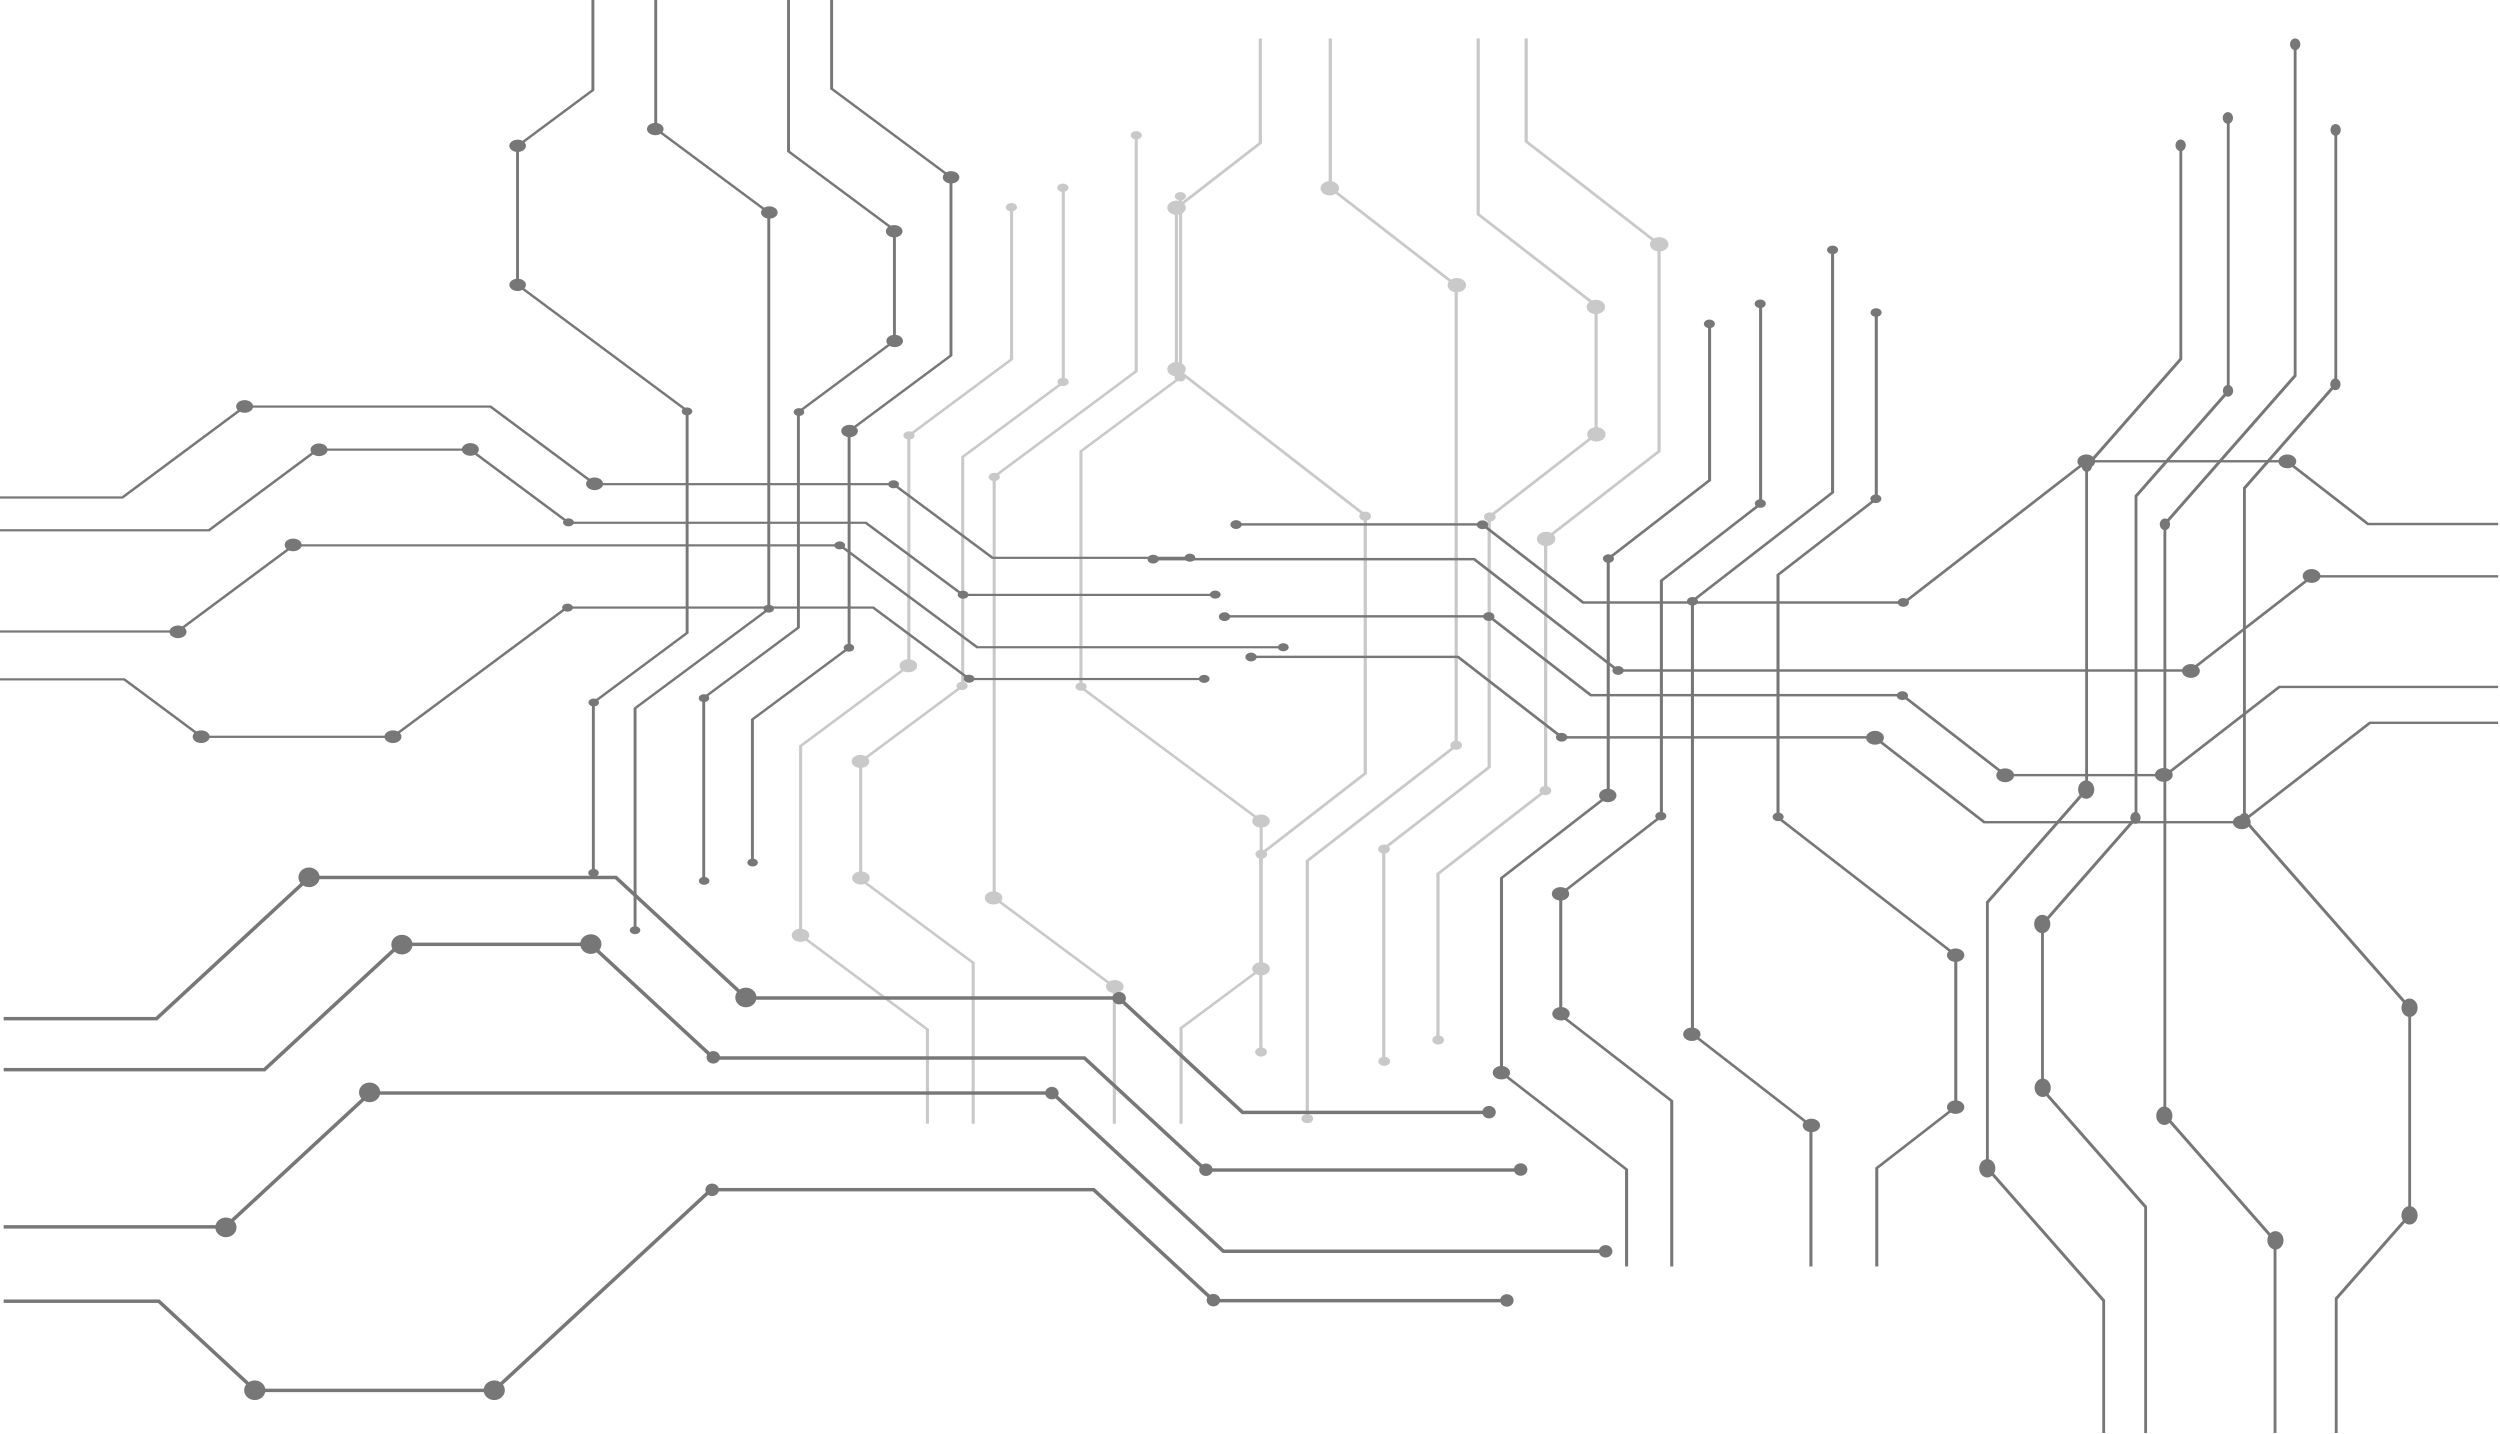
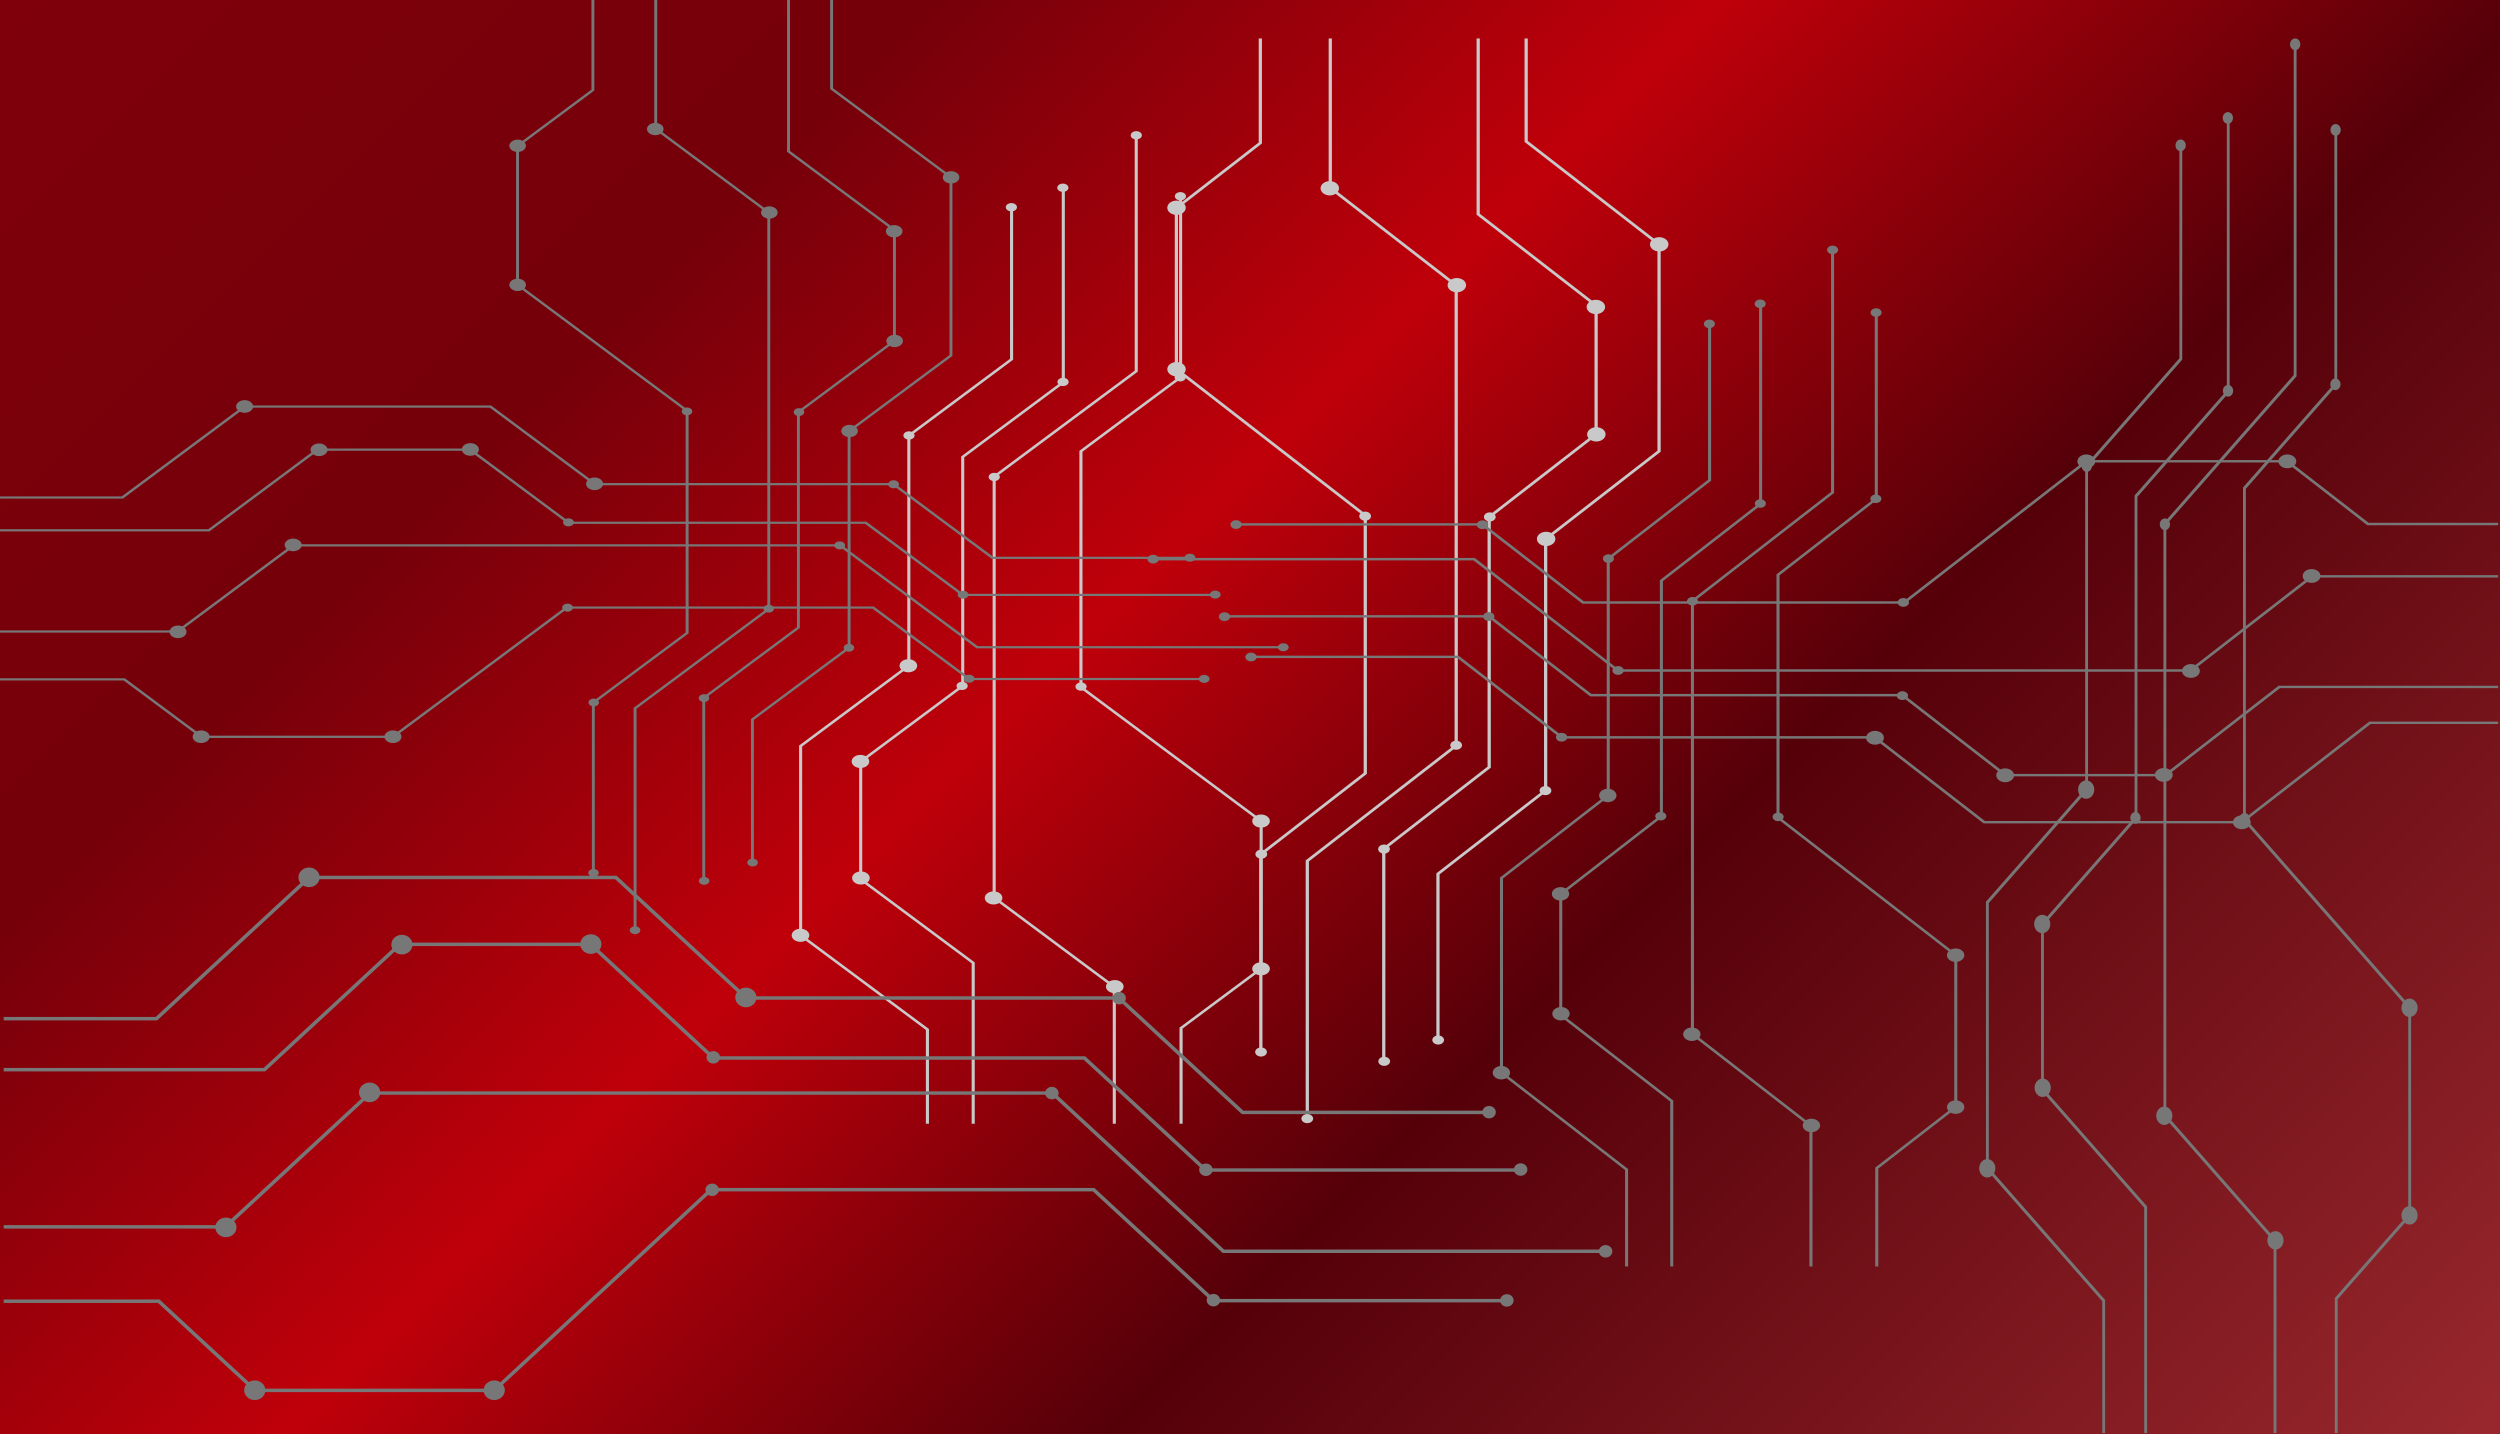
<svg xmlns="http://www.w3.org/2000/svg" viewBox="0 0 1366 783">
  <defs>
    <style>.a{fill:url(#a);}.b{fill:#c9c9c9;}.c{fill:#777;}</style>
    <linearGradient id="a" x1="1216.5" y1="917.5" x2="149.5" y2="-149.5" gradientUnits="userSpaceOnUse">
      <stop offset="0" stop-color="#97272d" />
      <stop offset="0.35" stop-color="#550009" />
      <stop offset="0.56" stop-color="#bf000a" />
      <stop offset="0.76" stop-color="#75000a" />
      <stop offset="1" stop-color="#7f000a" />
    </linearGradient>
  </defs>
-   <rect class="a" />
+   <rect class="a" width="1366" height="786" />
  <polygon class="b" points="553.57 113.36 553.57 196.57 497.43 238.29 497.43 363.94 438.3 407.88 438.3 510.75 507.59 562.24 507.59 614 505.9 614 505.9 562.76 436.61 511.27 436.61 407.36 495.74 363.42 495.74 237.77 551.88 196.05 551.88 113.36 553.57 113.36" />
  <polygon class="b" points="689.94 448.41 689.94 529.46 646.18 561.99 646.18 614 644.49 614 644.49 561.47 688.25 528.94 688.25 448.93 589.78 375.75 589.78 246.29 644.23 205.83 644.23 107.16 645.92 107.16 645.92 206.35 591.47 246.81 591.47 375.23 689.94 448.41" />
  <polygon class="b" points="581.83 102.51 581.83 209.06 526.87 249.91 526.87 374.97 471.12 416.4 471.12 480.16 532.6 525.85 532.6 614 530.91 614 530.91 526.37 469.43 480.68 469.43 415.88 525.18 374.45 525.18 249.39 580.14 208.54 580.14 102.51 581.83 102.51" />
  <polygon class="b" points="621.69 73.86 621.69 203.06 544.06 260.75 544.06 490.22 609.71 539.01 609.71 614 608.01 614 608.01 539.53 542.37 490.75 542.37 260.23 620 202.54 620 73.86 621.69 73.86" />
  <ellipse class="b" cx="437.39" cy="511.05" rx="4.82" ry="3.58" />
  <ellipse class="b" cx="470.15" cy="416.05" rx="4.82" ry="3.58" />
  <ellipse class="b" cx="470.41" cy="479.74" rx="4.82" ry="3.58" />
  <ellipse class="b" cx="496.33" cy="363.77" rx="4.82" ry="3.58" />
  <ellipse class="b" cx="609.12" cy="539.08" rx="4.82" ry="3.58" />
  <ellipse class="b" cx="689.03" cy="529.35" rx="4.82" ry="3.58" />
  <ellipse class="b" cx="689.03" cy="448.62" rx="4.82" ry="3.58" />
  <ellipse class="b" cx="542.89" cy="490.63" rx="4.82" ry="3.58" />
  <ellipse class="b" cx="496.68" cy="237.94" rx="3.06" ry="2.27" />
  <ellipse class="b" cx="590.69" cy="375.15" rx="3.06" ry="2.27" />
  <ellipse class="b" cx="543.25" cy="260.61" rx="3.06" ry="2.27" />
  <ellipse class="b" cx="525.7" cy="374.76" rx="3.06" ry="2.27" />
  <ellipse class="b" cx="644.84" cy="206.15" rx="3.06" ry="2.27" />
  <ellipse class="b" cx="580.75" cy="102.58" rx="3.06" ry="2.27" />
  <ellipse class="b" cx="620.87" cy="73.93" rx="3.06" ry="2.27" />
  <ellipse class="b" cx="552.62" cy="113.23" rx="3.06" ry="2.27" />
  <ellipse class="b" cx="644.97" cy="107.23" rx="3.06" ry="2.27" />
  <ellipse class="b" cx="580.85" cy="208.68" rx="3.06" ry="2.27" />
  <polygon class="c" points="650.01 305.4 541.96 305.4 487.8 265.14 324.67 265.14 267.61 222.74 134.06 222.74 67.2 272.43 0 272.43 0 271.22 66.52 271.22 133.38 221.53 268.28 221.53 325.34 263.93 488.47 263.93 542.64 304.19 650.01 304.19 650.01 305.4" />
  <polygon class="c" points="215 403.19 109.76 403.19 67.53 371.81 0 371.81 0 370.6 68.2 370.6 110.43 401.98 214.32 401.98 309.33 331.37 477.41 331.37 529.95 370.41 658.05 370.41 658.05 371.62 529.27 371.62 476.74 332.58 310.01 332.58 215 403.19" />
  <polygon class="c" points="664.08 325.67 525.75 325.67 472.71 286.25 310.34 286.25 256.55 246.28 173.77 246.28 114.45 290.36 0 290.36 0 289.15 113.78 289.15 173.1 245.06 257.22 245.06 311.01 285.04 473.39 285.04 526.43 324.46 664.08 324.46 664.08 325.67" />
  <polygon class="c" points="701.28 354.25 533.54 354.25 458.64 298.58 160.7 298.58 97.36 345.66 0 345.66 0 344.44 96.69 344.44 160.03 297.37 459.31 297.37 534.22 353.04 701.28 353.04 701.28 354.25" />
  <ellipse class="c" cx="133.66" cy="222.09" rx="4.65" ry="3.46" />
  <ellipse class="c" cx="257.01" cy="245.58" rx="4.65" ry="3.46" />
  <ellipse class="c" cx="174.32" cy="245.76" rx="4.65" ry="3.46" />
  <ellipse class="c" cx="324.88" cy="264.35" rx="4.65" ry="3.46" />
  <ellipse class="c" cx="97.27" cy="345.24" rx="4.65" ry="3.46" />
  <ellipse class="c" cx="109.91" cy="402.54" rx="4.65" ry="3.46" />
  <ellipse class="c" cx="214.72" cy="402.54" rx="4.65" ry="3.46" />
  <ellipse class="c" cx="160.18" cy="297.74" rx="4.65" ry="3.46" />
  <ellipse class="c" cx="488.26" cy="264.61" rx="2.95" ry="2.19" />
  <ellipse class="c" cx="310.11" cy="332.02" rx="2.95" ry="2.19" />
  <ellipse class="c" cx="458.82" cy="298" rx="2.95" ry="2.19" />
  <ellipse class="c" cx="310.61" cy="285.41" rx="2.95" ry="2.19" />
  <ellipse class="c" cx="529.52" cy="370.85" rx="2.95" ry="2.19" />
  <ellipse class="c" cx="664" cy="324.89" rx="2.95" ry="2.19" />
  <ellipse class="c" cx="701.2" cy="353.66" rx="2.95" ry="2.19" />
  <ellipse class="c" cx="650.17" cy="304.72" rx="2.95" ry="2.19" />
  <ellipse class="c" cx="657.96" cy="370.94" rx="2.95" ry="2.19" />
  <ellipse class="c" cx="526.24" cy="324.96" rx="2.95" ry="2.19" />
  <polygon class="c" points="410.32 471.17 410.32 392.85 463.15 353.59 463.15 235.34 518.81 193.98 518.81 97.18 453.59 48.71 453.59 0 455.19 0 455.19 48.22 520.4 96.69 520.4 194.47 464.75 235.83 464.75 354.08 411.92 393.34 411.92 471.17 410.32 471.17" />
  <polygon class="c" points="281.98 155.84 281.98 79.56 323.17 48.95 323.17 0 324.76 0 324.76 49.44 283.57 80.05 283.57 155.35 376.24 224.23 376.24 346.06 325 384.14 325 477 323.41 477 323.41 383.65 374.65 345.57 374.65 224.72 281.98 155.84" />
  <polygon class="c" points="383.72 481.38 383.72 381.1 435.45 342.66 435.45 224.96 487.92 185.96 487.92 125.96 430.06 82.97 430.06 0 431.65 0 431.65 82.47 489.51 125.47 489.51 186.45 437.04 225.45 437.04 343.15 385.31 381.59 385.31 481.38 383.72 481.38" />
  <polygon class="c" points="346.21 508.34 346.21 386.75 419.27 332.45 419.27 116.49 357.49 70.58 357.49 0 359.08 0 359.08 70.08 420.86 116 420.86 332.94 347.8 387.24 347.8 508.34 346.21 508.34" />
  <ellipse class="c" cx="519.66" cy="96.89" rx="4.54" ry="3.37" />
  <ellipse class="c" cx="488.84" cy="186.3" rx="4.54" ry="3.37" />
  <ellipse class="c" cx="488.59" cy="126.36" rx="4.54" ry="3.37" />
  <ellipse class="c" cx="464.2" cy="235.5" rx="4.54" ry="3.37" />
  <ellipse class="c" cx="358.04" cy="70.51" rx="4.54" ry="3.37" />
  <ellipse class="c" cx="282.84" cy="79.67" rx="4.54" ry="3.37" />
  <ellipse class="c" cx="282.84" cy="155.65" rx="4.54" ry="3.37" />
  <ellipse class="c" cx="420.37" cy="116.11" rx="4.54" ry="3.37" />
  <ellipse class="c" cx="463.86" cy="353.93" rx="2.88" ry="2.14" />
  <ellipse class="c" cx="375.39" cy="224.79" rx="2.88" ry="2.14" />
  <ellipse class="c" cx="420.04" cy="332.59" rx="2.88" ry="2.14" />
  <ellipse class="c" cx="436.55" cy="225.16" rx="2.88" ry="2.14" />
  <ellipse class="c" cx="324.43" cy="383.84" rx="2.88" ry="2.14" />
  <ellipse class="c" cx="384.74" cy="481.31" rx="2.88" ry="2.14" />
  <ellipse class="c" cx="346.99" cy="508.28" rx="2.88" ry="2.14" />
  <ellipse class="c" cx="411.22" cy="471.29" rx="2.88" ry="2.14" />
  <ellipse class="c" cx="324.31" cy="476.94" rx="2.88" ry="2.14" />
  <ellipse class="c" cx="384.65" cy="381.46" rx="2.88" ry="2.14" />
  <polygon class="b" points="784.82 568.12 784.82 477.18 843.65 431.59 843.65 294.28 905.63 246.25 905.63 133.84 833.01 77.56 833.01 21 834.78 21 834.78 76.99 907.4 133.27 907.4 246.82 845.43 294.85 845.43 432.15 786.59 477.75 786.59 568.12 784.82 568.12" />
  <polygon class="b" points="641.89 201.97 641.89 113.38 687.76 77.84 687.76 21 689.53 21 689.53 78.41 643.67 113.95 643.67 201.4 746.87 281.37 746.87 422.85 689.81 467.06 689.81 574.89 688.03 574.89 688.03 466.5 745.1 422.28 745.1 281.94 641.89 201.97" />
  <polygon class="b" points="755.2 579.97 755.2 463.53 812.8 418.89 812.8 282.22 871.23 236.94 871.23 167.27 806.8 117.34 806.8 21 808.57 21 808.57 116.77 873 166.7 873 237.51 814.58 282.79 814.58 419.46 756.97 464.1 756.97 579.97 755.2 579.97" />
  <polygon class="b" points="713.42 611.28 713.42 470.09 794.78 407.04 794.78 156.27 725.98 102.95 725.98 21 727.76 21 727.76 102.38 796.56 155.7 796.56 407.61 715.2 470.66 715.2 611.28 713.42 611.28" />
  <ellipse class="b" cx="906.59" cy="133.5" rx="5.05" ry="3.91" />
  <ellipse class="b" cx="872.25" cy="237.33" rx="5.05" ry="3.91" />
  <ellipse class="b" cx="871.98" cy="167.72" rx="5.05" ry="3.91" />
  <ellipse class="b" cx="844.81" cy="294.46" rx="5.05" ry="3.91" />
  <ellipse class="b" cx="726.6" cy="102.88" rx="5.05" ry="3.91" />
  <ellipse class="b" cx="642.85" cy="113.51" rx="5.05" ry="3.91" />
  <ellipse class="b" cx="642.85" cy="201.73" rx="5.05" ry="3.91" />
  <ellipse class="b" cx="796.01" cy="155.82" rx="5.05" ry="3.91" />
  <ellipse class="b" cx="844.44" cy="431.98" rx="3.21" ry="2.49" />
  <ellipse class="b" cx="745.91" cy="282.03" rx="3.21" ry="2.49" />
  <ellipse class="b" cx="795.64" cy="407.2" rx="3.21" ry="2.49" />
  <ellipse class="b" cx="814.03" cy="282.45" rx="3.21" ry="2.49" />
  <ellipse class="b" cx="689.17" cy="466.71" rx="3.21" ry="2.49" />
  <ellipse class="b" cx="756.33" cy="579.9" rx="3.21" ry="2.49" />
  <ellipse class="b" cx="714.29" cy="611.21" rx="3.21" ry="2.49" />
  <ellipse class="b" cx="785.82" cy="568.26" rx="3.21" ry="2.49" />
  <ellipse class="b" cx="689.03" cy="574.82" rx="3.21" ry="2.49" />
  <ellipse class="b" cx="756.23" cy="463.94" rx="3.21" ry="2.49" />
  <polygon class="c" points="683.75 358.25 796.98 358.25 853.76 402.24 1024.73 402.24 1084.53 448.58 1224.5 448.58 1294.57 394.28 1365 394.28 1365 395.61 1295.28 395.61 1225.2 449.91 1083.82 449.91 1024.02 403.57 853.05 403.57 796.27 359.57 683.75 359.57 683.75 358.25" />
  <polygon class="c" points="1139.67 251.38 1249.97 251.38 1294.23 285.67 1365 285.67 1365 287 1293.52 287 1249.26 252.7 1140.38 252.7 1040.8 329.87 864.64 329.87 809.58 287.2 675.32 287.2 675.32 285.88 810.29 285.88 865.35 328.54 1040.09 328.54 1139.67 251.38" />
  <polygon class="c" points="668.99 336.1 813.98 336.1 869.56 379.17 1039.74 379.17 1096.12 422.86 1182.87 422.86 1245.04 374.68 1365 374.68 1365 376.01 1245.75 376.01 1183.58 424.19 1095.41 424.19 1039.04 380.5 868.85 380.5 813.27 337.42 668.99 337.42 668.99 336.1" />
  <polygon class="c" points="630 304.86 805.81 304.86 884.31 365.7 1196.57 365.7 1262.96 314.25 1365 314.25 1365 315.58 1263.67 315.58 1197.28 367.02 883.61 367.02 805.1 306.19 630 306.19 630 304.86" />
  <ellipse class="c" cx="1224.92" cy="449.3" rx="4.87" ry="3.78" />
  <ellipse class="c" cx="1095.63" cy="423.62" rx="4.87" ry="3.78" />
  <ellipse class="c" cx="1182.3" cy="423.42" rx="4.87" ry="3.78" />
  <ellipse class="c" cx="1024.5" cy="403.11" rx="4.87" ry="3.78" />
  <ellipse class="c" cx="1263.05" cy="314.71" rx="4.87" ry="3.78" />
  <ellipse class="c" cx="1249.81" cy="252.09" rx="4.87" ry="3.78" />
  <ellipse class="c" cx="1139.96" cy="252.09" rx="4.87" ry="3.78" />
  <ellipse class="c" cx="1197.12" cy="366.62" rx="4.87" ry="3.78" />
  <ellipse class="c" cx="853.27" cy="402.83" rx="3.1" ry="2.4" />
  <ellipse class="c" cx="1039.98" cy="329.16" rx="3.1" ry="2.4" />
  <ellipse class="c" cx="884.12" cy="366.34" rx="3.1" ry="2.4" />
  <ellipse class="c" cx="1039.46" cy="380.09" rx="3.1" ry="2.4" />
  <ellipse class="c" cx="810.02" cy="286.73" rx="3.1" ry="2.4" />
  <ellipse class="c" cx="669.08" cy="336.94" rx="3.1" ry="2.4" />
  <ellipse class="c" cx="630.1" cy="305.51" rx="3.1" ry="2.4" />
  <ellipse class="c" cx="683.57" cy="358.99" rx="3.1" ry="2.4" />
  <ellipse class="c" cx="675.41" cy="286.62" rx="3.1" ry="2.4" />
  <ellipse class="c" cx="813.47" cy="336.87" rx="3.1" ry="2.4" />
  <polygon class="c" points="934.95 177.09 934.95 262.68 879.58 305.59 879.58 434.81 821.25 480.01 821.25 585.8 889.6 638.77 889.6 692 887.93 692 887.93 639.3 819.58 586.34 819.58 479.48 877.91 434.28 877.91 305.05 933.28 262.14 933.28 177.09 934.95 177.09" />
  <polygon class="c" points="1069.47 521.69 1069.47 605.05 1026.3 638.51 1026.3 692 1024.63 692 1024.63 637.97 1067.8 604.52 1067.8 522.22 970.67 446.96 970.67 313.81 1024.37 272.2 1024.37 170.72 1026.04 170.72 1026.04 272.73 972.34 314.35 972.34 446.42 1069.47 521.69" />
  <polygon class="c" points="962.83 165.94 962.83 275.52 908.62 317.53 908.62 446.16 853.63 488.77 853.63 554.34 914.27 601.33 914.27 692 912.6 692 912.6 601.87 851.96 554.88 851.96 488.24 906.95 445.63 906.95 317 961.16 274.98 961.16 165.94 962.83 165.94" />
  <polygon class="c" points="1002.15 136.47 1002.15 269.35 925.58 328.68 925.58 564.7 990.33 614.87 990.33 692 988.66 692 988.66 615.41 923.91 565.23 923.91 328.15 1000.48 268.81 1000.48 136.47 1002.15 136.47" />
  <ellipse class="c" cx="820.35" cy="586.12" rx="4.75" ry="3.68" />
  <ellipse class="c" cx="852.67" cy="488.4" rx="4.75" ry="3.68" />
  <ellipse class="c" cx="852.92" cy="553.91" rx="4.75" ry="3.68" />
  <ellipse class="c" cx="878.49" cy="434.64" rx="4.75" ry="3.68" />
  <ellipse class="c" cx="989.75" cy="614.94" rx="4.75" ry="3.68" />
  <ellipse class="c" cx="1068.57" cy="604.94" rx="4.75" ry="3.68" />
  <ellipse class="c" cx="1068.57" cy="521.91" rx="4.75" ry="3.68" />
  <ellipse class="c" cx="924.42" cy="565.11" rx="4.75" ry="3.68" />
  <ellipse class="c" cx="878.84" cy="305.22" rx="3.02" ry="2.34" />
  <ellipse class="c" cx="971.57" cy="446.34" rx="3.02" ry="2.34" />
  <ellipse class="c" cx="924.77" cy="328.54" rx="3.02" ry="2.34" />
  <ellipse class="c" cx="907.46" cy="445.94" rx="3.02" ry="2.34" />
  <ellipse class="c" cx="1024.97" cy="272.53" rx="3.02" ry="2.34" />
  <ellipse class="c" cx="961.76" cy="166" rx="3.02" ry="2.34" />
  <ellipse class="c" cx="1001.33" cy="136.54" rx="3.02" ry="2.34" />
  <ellipse class="c" cx="934.01" cy="176.96" rx="3.02" ry="2.34" />
  <ellipse class="c" cx="1025.1" cy="170.78" rx="3.02" ry="2.34" />
  <ellipse class="c" cx="961.86" cy="275.13" rx="3.02" ry="2.34" />
  <polygon class="c" points="813.41 608.76 678.54 608.76 610.92 546.24 407.29 546.24 336.06 480.38 169.36 480.38 85.89 557.56 2.01 557.56 2.01 555.67 85.05 555.67 168.51 478.5 336.91 478.5 408.13 544.36 611.77 544.36 679.39 606.88 813.41 606.88 813.41 608.76" />
  <polygon class="c" points="270.39 760.65 139.02 760.65 86.31 711.91 2.01 711.91 2.01 710.02 87.15 710.02 139.86 758.76 269.55 758.76 388.15 649.09 597.96 649.09 663.54 709.73 823.45 709.73 823.45 711.62 662.7 711.62 597.12 650.98 388.99 650.98 270.39 760.65" />
  <polygon class="c" points="830.98 640.24 658.3 640.24 592.1 579.03 389.4 579.03 322.26 516.94 218.93 516.94 144.88 585.41 2.01 585.41 2.01 583.52 144.04 583.52 218.09 515.05 323.1 515.05 390.25 577.14 592.94 577.14 659.15 638.36 830.98 638.36 830.98 640.24" />
  <polygon class="c" points="877.42 684.63 668.03 684.63 574.53 598.17 202.62 598.17 123.55 671.29 2.01 671.29 2.01 669.4 122.7 669.4 201.77 596.29 575.37 596.29 668.87 682.75 877.42 682.75 877.42 684.63" />
  <ellipse class="c" cx="168.86" cy="479.37" rx="5.8" ry="5.37" />
  <ellipse class="c" cx="322.84" cy="515.85" rx="5.8" ry="5.37" />
  <ellipse class="c" cx="219.61" cy="516.14" rx="5.8" ry="5.37" />
  <ellipse class="c" cx="407.55" cy="545.01" rx="5.8" ry="5.37" />
  <ellipse class="c" cx="123.44" cy="670.64" rx="5.8" ry="5.37" />
  <ellipse class="c" cx="139.21" cy="759.63" rx="5.8" ry="5.37" />
  <ellipse class="c" cx="270.05" cy="759.63" rx="5.8" ry="5.37" />
  <ellipse class="c" cx="201.96" cy="596.87" rx="5.8" ry="5.37" />
  <ellipse class="c" cx="611.5" cy="545.41" rx="3.69" ry="3.41" />
  <ellipse class="c" cx="389.12" cy="650.11" rx="3.69" ry="3.41" />
  <ellipse class="c" cx="574.75" cy="597.27" rx="3.69" ry="3.41" />
  <ellipse class="c" cx="389.75" cy="577.72" rx="3.69" ry="3.41" />
  <ellipse class="c" cx="663.01" cy="710.41" rx="3.69" ry="3.41" />
  <ellipse class="c" cx="830.88" cy="639.04" rx="3.69" ry="3.41" />
  <ellipse class="c" cx="877.31" cy="683.72" rx="3.69" ry="3.41" />
  <ellipse class="c" cx="813.62" cy="607.7" rx="3.69" ry="3.41" />
  <ellipse class="c" cx="823.35" cy="710.56" rx="3.69" ry="3.41" />
  <ellipse class="c" cx="658.91" cy="639.15" rx="3.69" ry="3.41" />
  <polygon class="c" points="1192.38 79.59 1192.38 196.51 1140.9 255.13 1140.9 431.66 1086.68 493.41 1086.68 637.93 1150.22 710.28 1150.22 783 1148.67 783 1148.67 711.01 1085.13 638.66 1085.13 492.68 1139.35 430.93 1139.35 254.4 1190.82 195.78 1190.82 79.59 1192.38 79.59" />
  <polygon class="c" points="1317.42 550.34 1317.42 664.23 1277.29 709.92 1277.29 783 1275.74 783 1275.74 709.19 1315.87 663.5 1315.87 551.07 1225.58 448.25 1225.58 266.37 1275.5 209.52 1275.5 70.89 1277.05 70.89 1277.05 210.25 1227.13 267.1 1227.13 447.52 1317.42 550.34" />
  <polygon class="c" points="1218.29 64.36 1218.29 214.06 1167.89 271.45 1167.89 447.17 1116.78 505.38 1116.78 594.95 1173.15 659.14 1173.15 783 1171.6 783 1171.6 659.88 1115.23 595.68 1115.23 504.64 1166.34 446.43 1166.34 270.72 1216.74 213.32 1216.74 64.36 1218.29 64.36" />
  <polygon class="c" points="1254.84 24.1 1254.84 205.63 1183.66 286.68 1183.66 609.09 1243.85 677.64 1243.85 783 1242.3 783 1242.3 678.37 1182.11 609.83 1182.11 285.95 1253.29 204.89 1253.29 24.1 1254.84 24.1" />
  <ellipse class="c" cx="1085.85" cy="638.36" rx="4.42" ry="5.03" />
  <ellipse class="c" cx="1115.88" cy="504.87" rx="4.42" ry="5.03" />
  <ellipse class="c" cx="1116.12" cy="594.36" rx="4.42" ry="5.03" />
  <ellipse class="c" cx="1139.89" cy="431.43" rx="4.42" ry="5.03" />
  <ellipse class="c" cx="1243.31" cy="677.73" rx="4.42" ry="5.03" />
  <ellipse class="c" cx="1316.58" cy="664.07" rx="4.42" ry="5.03" />
  <ellipse class="c" cx="1316.58" cy="550.64" rx="4.42" ry="5.03" />
  <ellipse class="c" cx="1182.58" cy="609.66" rx="4.42" ry="5.03" />
  <ellipse class="c" cx="1140.22" cy="254.63" rx="2.81" ry="3.2" />
  <ellipse class="c" cx="1226.41" cy="447.41" rx="2.81" ry="3.2" />
  <ellipse class="c" cx="1182.91" cy="286.49" rx="2.81" ry="3.2" />
  <ellipse class="c" cx="1166.82" cy="446.87" rx="2.81" ry="3.2" />
  <ellipse class="c" cx="1276.06" cy="209.98" rx="2.81" ry="3.2" />
  <ellipse class="c" cx="1217.3" cy="64.45" rx="2.81" ry="3.2" />
  <ellipse class="c" cx="1254.08" cy="24.2" rx="2.81" ry="3.2" />
  <ellipse class="c" cx="1191.5" cy="79.41" rx="2.81" ry="3.2" />
  <ellipse class="c" cx="1276.18" cy="70.98" rx="2.81" ry="3.2" />
  <ellipse class="c" cx="1217.39" cy="213.53" rx="2.81" ry="3.2" />
</svg>
